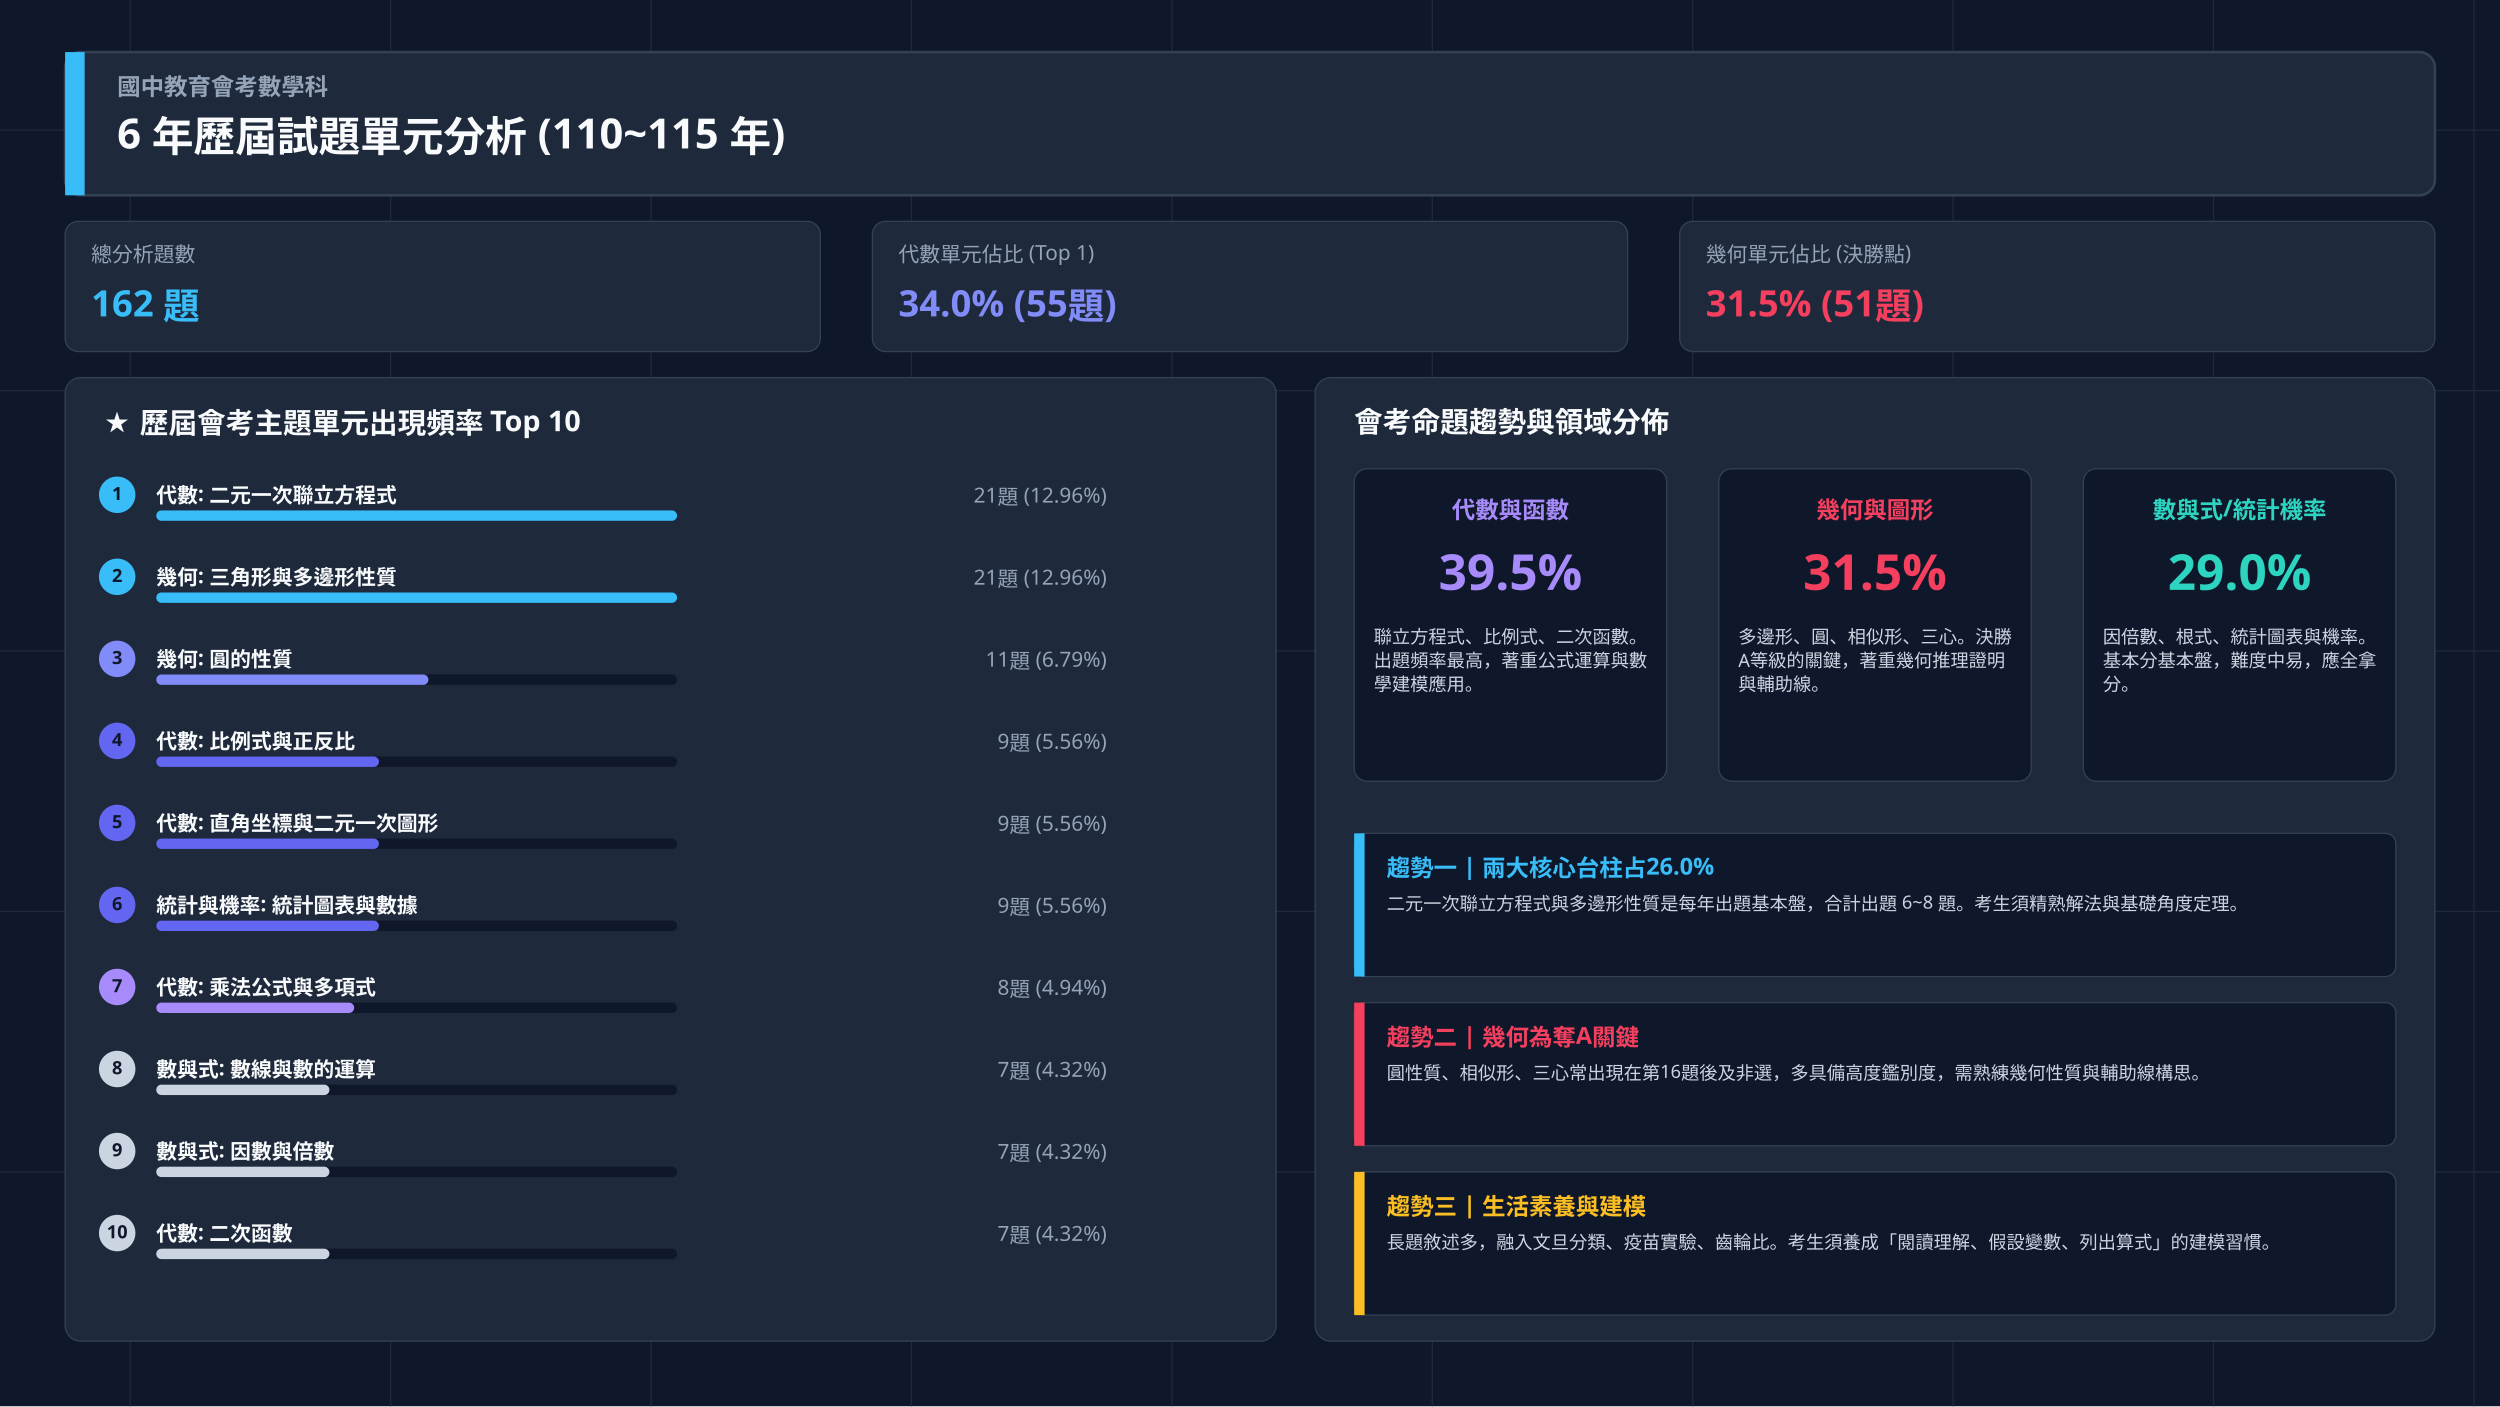
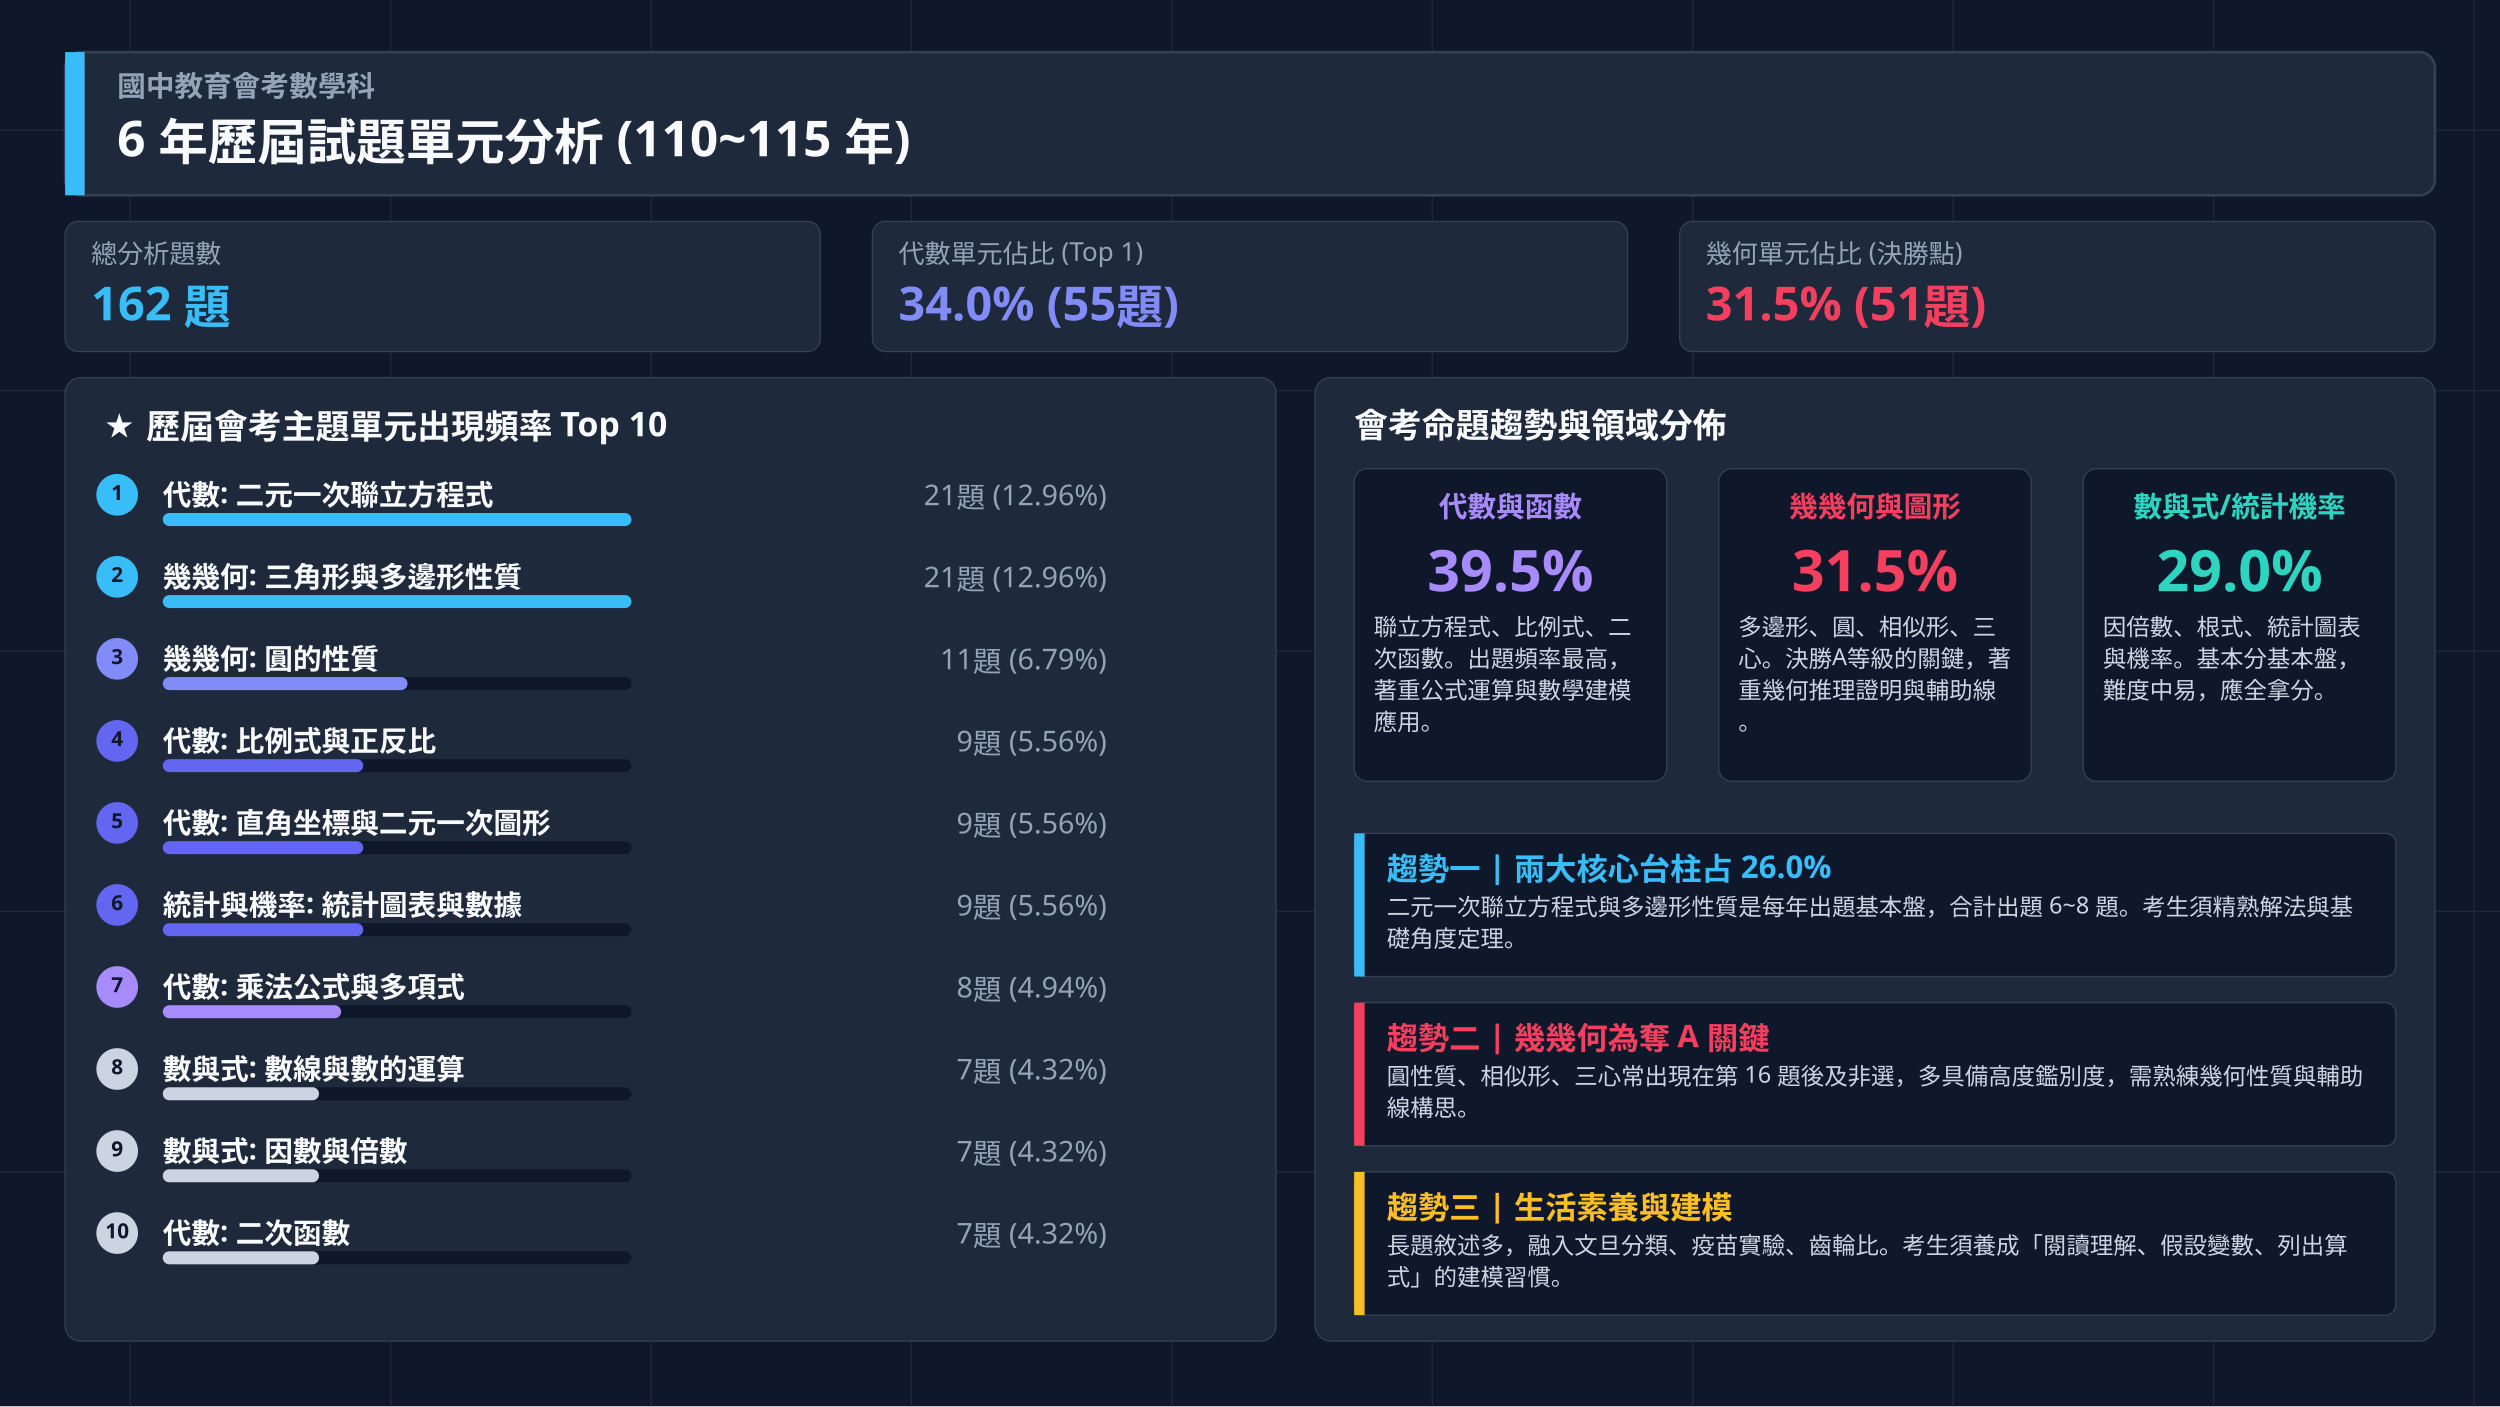
<svg xmlns="http://www.w3.org/2000/svg" width="1920" height="1080" viewBox="0 0 1920 1080">
  <rect width="1920" height="1080" fill="#0f172a" />
  <line x1="100" y1="0" x2="100" y2="1080" stroke="#1e293b" stroke-width="1" />
  <line x1="300" y1="0" x2="300" y2="1080" stroke="#1e293b" stroke-width="1" />
  <line x1="500" y1="0" x2="500" y2="1080" stroke="#1e293b" stroke-width="1" />
  <line x1="700" y1="0" x2="700" y2="1080" stroke="#1e293b" stroke-width="1" />
  <line x1="900" y1="0" x2="900" y2="1080" stroke="#1e293b" stroke-width="1" />
  <line x1="1100" y1="0" x2="1100" y2="1080" stroke="#1e293b" stroke-width="1" />
  <line x1="1300" y1="0" x2="1300" y2="1080" stroke="#1e293b" stroke-width="1" />
  <line x1="1500" y1="0" x2="1500" y2="1080" stroke="#1e293b" stroke-width="1" />
  <line x1="1700" y1="0" x2="1700" y2="1080" stroke="#1e293b" stroke-width="1" />
  <line x1="1900" y1="0" x2="1900" y2="1080" stroke="#1e293b" stroke-width="1" />
  <line x1="0" y1="100" x2="1920" y2="100" stroke="#1e293b" stroke-width="1" />
  <line x1="0" y1="300" x2="1920" y2="300" stroke="#1e293b" stroke-width="1" />
  <line x1="0" y1="500" x2="1920" y2="500" stroke="#1e293b" stroke-width="1" />
  <line x1="0" y1="700" x2="1920" y2="700" stroke="#1e293b" stroke-width="1" />
  <line x1="0" y1="900" x2="1920" y2="900" stroke="#1e293b" stroke-width="1" />
  <rect x="50" y="40" width="1820" height="110" rx="12" fill="#1e293b" stroke="#334155" stroke-width="2" />
  <rect x="50" y="40" width="15" height="110" fill="#38bdf8" />
-   <text x="90" y="73" fill="#94a3b8" font-family="Microsoft JhengHei, sans-serif" font-size="18" font-weight="bold" text-anchor="start">國中教育會考數學科</text>
-   <text x="90" y="114" fill="#f8fafc" font-family="Microsoft JhengHei, sans-serif" font-size="32" font-weight="bold" text-anchor="start">6 年歷屆試題單元分析 (110~115 年)</text>
+   <text x="90" y="74" fill="#94a3b8" font-family="Microsoft JhengHei, sans-serif" font-size="22" font-weight="bold" text-anchor="start">國中教育會考數學科</text>
+   <text x="90" y="120" fill="#f8fafc" font-family="Microsoft JhengHei, sans-serif" font-size="38" font-weight="bold" text-anchor="start">6 年歷屆試題單元分析 (110~115 年)</text>
  <rect x="50" y="170" width="580" height="100" rx="10" fill="#1e293b" stroke="#334155" stroke-width="1" />
-   <text x="70" y="201" fill="#94a3b8" font-family="Microsoft JhengHei, sans-serif" font-size="16" font-weight="normal" text-anchor="start">總分析題數</text>
-   <text x="70" y="243" fill="#38bdf8" font-family="Microsoft JhengHei, sans-serif" font-size="28" font-weight="bold" text-anchor="start">162 題</text>
+   <text x="70" y="202" fill="#94a3b8" font-family="Microsoft JhengHei, sans-serif" font-size="20" font-weight="normal" text-anchor="start">總分析題數</text>
+   <text x="70" y="246" fill="#38bdf8" font-family="Microsoft JhengHei, sans-serif" font-size="36" font-weight="bold" text-anchor="start">162 題</text>
  <rect x="670" y="170" width="580" height="100" rx="10" fill="#1e293b" stroke="#334155" stroke-width="1" />
-   <text x="690" y="201" fill="#94a3b8" font-family="Microsoft JhengHei, sans-serif" font-size="16" font-weight="normal" text-anchor="start">代數單元佔比 (Top 1)</text>
-   <text x="690" y="243" fill="#818cf8" font-family="Microsoft JhengHei, sans-serif" font-size="28" font-weight="bold" text-anchor="start">34.0% (55題)</text>
+   <text x="690" y="202" fill="#94a3b8" font-family="Microsoft JhengHei, sans-serif" font-size="20" font-weight="normal" text-anchor="start">代數單元佔比 (Top 1)</text>
+   <text x="690" y="246" fill="#818cf8" font-family="Microsoft JhengHei, sans-serif" font-size="36" font-weight="bold" text-anchor="start">34.0% (55題)</text>
  <rect x="1290" y="170" width="580" height="100" rx="10" fill="#1e293b" stroke="#334155" stroke-width="1" />
-   <text x="1310" y="201" fill="#94a3b8" font-family="Microsoft JhengHei, sans-serif" font-size="16" font-weight="normal" text-anchor="start">幾何單元佔比 (決勝點)</text>
-   <text x="1310" y="243" fill="#f43f5e" font-family="Microsoft JhengHei, sans-serif" font-size="28" font-weight="bold" text-anchor="start">31.5% (51題)</text>
+   <text x="1310" y="202" fill="#94a3b8" font-family="Microsoft JhengHei, sans-serif" font-size="20" font-weight="normal" text-anchor="start">幾何單元佔比 (決勝點)</text>
+   <text x="1310" y="246" fill="#f43f5e" font-family="Microsoft JhengHei, sans-serif" font-size="36" font-weight="bold" text-anchor="start">31.5% (51題)</text>
  <rect x="50" y="290" width="930" height="740" rx="12" fill="#1e293b" stroke="#334155" stroke-width="1" />
-   <text x="80" y="332" fill="#f8fafc" font-family="Microsoft JhengHei, sans-serif" font-size="22" font-weight="bold" text-anchor="start">★ 歷屆會考主題單元出現頻率 Top 10</text>
-   <circle cx="90" cy="380" r="14" fill="#38bdf8" />
-   <text x="90" y="384" fill="#0f172a" font-family="Microsoft JhengHei, sans-serif" font-size="14" font-weight="bold" text-anchor="middle">1</text>
-   <text x="120" y="386" fill="#f8fafc" font-family="Microsoft JhengHei, sans-serif" font-size="16" font-weight="bold" text-anchor="start">代數: 二元一次聯立方程式</text>
-   <text x="850" y="386" fill="#94a3b8" font-family="Microsoft JhengHei, sans-serif" font-size="16" font-weight="normal" text-anchor="end">21題 (12.96%)</text>
-   <rect x="120" y="392" width="400" height="8" rx="4" fill="#0f172a" />
-   <rect x="120" y="392" width="400" height="8" rx="4" fill="#38bdf8" />
-   <circle cx="90" cy="443" r="14" fill="#38bdf8" />
-   <text x="90" y="447" fill="#0f172a" font-family="Microsoft JhengHei, sans-serif" font-size="14" font-weight="bold" text-anchor="middle">2</text>
-   <text x="120" y="449" fill="#f8fafc" font-family="Microsoft JhengHei, sans-serif" font-size="16" font-weight="bold" text-anchor="start">幾何: 三角形與多邊形性質</text>
-   <text x="850" y="449" fill="#94a3b8" font-family="Microsoft JhengHei, sans-serif" font-size="16" font-weight="normal" text-anchor="end">21題 (12.96%)</text>
-   <rect x="120" y="455" width="400" height="8" rx="4" fill="#0f172a" />
-   <rect x="120" y="455" width="400" height="8" rx="4" fill="#38bdf8" />
-   <circle cx="90" cy="506" r="14" fill="#818cf8" />
-   <text x="90" y="510" fill="#0f172a" font-family="Microsoft JhengHei, sans-serif" font-size="14" font-weight="bold" text-anchor="middle">3</text>
-   <text x="120" y="512" fill="#f8fafc" font-family="Microsoft JhengHei, sans-serif" font-size="16" font-weight="bold" text-anchor="start">幾何: 圓的性質</text>
-   <text x="850" y="512" fill="#94a3b8" font-family="Microsoft JhengHei, sans-serif" font-size="16" font-weight="normal" text-anchor="end">11題 (6.79%)</text>
-   <rect x="120" y="518" width="400" height="8" rx="4" fill="#0f172a" />
-   <rect x="120" y="518" width="209" height="8" rx="4" fill="#818cf8" />
-   <circle cx="90" cy="569" r="14" fill="#6366f1" />
-   <text x="90" y="573" fill="#0f172a" font-family="Microsoft JhengHei, sans-serif" font-size="14" font-weight="bold" text-anchor="middle">4</text>
-   <text x="120" y="575" fill="#f8fafc" font-family="Microsoft JhengHei, sans-serif" font-size="16" font-weight="bold" text-anchor="start">代數: 比例式與正反比</text>
-   <text x="850" y="575" fill="#94a3b8" font-family="Microsoft JhengHei, sans-serif" font-size="16" font-weight="normal" text-anchor="end">9題 (5.56%)</text>
-   <rect x="120" y="581" width="400" height="8" rx="4" fill="#0f172a" />
-   <rect x="120" y="581" width="171" height="8" rx="4" fill="#6366f1" />
-   <circle cx="90" cy="632" r="14" fill="#6366f1" />
-   <text x="90" y="636" fill="#0f172a" font-family="Microsoft JhengHei, sans-serif" font-size="14" font-weight="bold" text-anchor="middle">5</text>
-   <text x="120" y="638" fill="#f8fafc" font-family="Microsoft JhengHei, sans-serif" font-size="16" font-weight="bold" text-anchor="start">代數: 直角坐標與二元一次圖形</text>
-   <text x="850" y="638" fill="#94a3b8" font-family="Microsoft JhengHei, sans-serif" font-size="16" font-weight="normal" text-anchor="end">9題 (5.56%)</text>
-   <rect x="120" y="644" width="400" height="8" rx="4" fill="#0f172a" />
-   <rect x="120" y="644" width="171" height="8" rx="4" fill="#6366f1" />
-   <circle cx="90" cy="695" r="14" fill="#6366f1" />
-   <text x="90" y="699" fill="#0f172a" font-family="Microsoft JhengHei, sans-serif" font-size="14" font-weight="bold" text-anchor="middle">6</text>
-   <text x="120" y="701" fill="#f8fafc" font-family="Microsoft JhengHei, sans-serif" font-size="16" font-weight="bold" text-anchor="start">統計與機率: 統計圖表與數據</text>
-   <text x="850" y="701" fill="#94a3b8" font-family="Microsoft JhengHei, sans-serif" font-size="16" font-weight="normal" text-anchor="end">9題 (5.56%)</text>
-   <rect x="120" y="707" width="400" height="8" rx="4" fill="#0f172a" />
-   <rect x="120" y="707" width="171" height="8" rx="4" fill="#6366f1" />
-   <circle cx="90" cy="758" r="14" fill="#a78bfa" />
-   <text x="90" y="762" fill="#0f172a" font-family="Microsoft JhengHei, sans-serif" font-size="14" font-weight="bold" text-anchor="middle">7</text>
-   <text x="120" y="764" fill="#f8fafc" font-family="Microsoft JhengHei, sans-serif" font-size="16" font-weight="bold" text-anchor="start">代數: 乘法公式與多項式</text>
-   <text x="850" y="764" fill="#94a3b8" font-family="Microsoft JhengHei, sans-serif" font-size="16" font-weight="normal" text-anchor="end">8題 (4.94%)</text>
-   <rect x="120" y="770" width="400" height="8" rx="4" fill="#0f172a" />
-   <rect x="120" y="770" width="152" height="8" rx="4" fill="#a78bfa" />
-   <circle cx="90" cy="821" r="14" fill="#cbd5e1" />
-   <text x="90" y="825" fill="#0f172a" font-family="Microsoft JhengHei, sans-serif" font-size="14" font-weight="bold" text-anchor="middle">8</text>
-   <text x="120" y="827" fill="#f8fafc" font-family="Microsoft JhengHei, sans-serif" font-size="16" font-weight="bold" text-anchor="start">數與式: 數線與數的運算</text>
-   <text x="850" y="827" fill="#94a3b8" font-family="Microsoft JhengHei, sans-serif" font-size="16" font-weight="normal" text-anchor="end">7題 (4.32%)</text>
-   <rect x="120" y="833" width="400" height="8" rx="4" fill="#0f172a" />
-   <rect x="120" y="833" width="133" height="8" rx="4" fill="#cbd5e1" />
-   <circle cx="90" cy="884" r="14" fill="#cbd5e1" />
-   <text x="90" y="888" fill="#0f172a" font-family="Microsoft JhengHei, sans-serif" font-size="14" font-weight="bold" text-anchor="middle">9</text>
-   <text x="120" y="890" fill="#f8fafc" font-family="Microsoft JhengHei, sans-serif" font-size="16" font-weight="bold" text-anchor="start">數與式: 因數與倍數</text>
-   <text x="850" y="890" fill="#94a3b8" font-family="Microsoft JhengHei, sans-serif" font-size="16" font-weight="normal" text-anchor="end">7題 (4.32%)</text>
-   <rect x="120" y="896" width="400" height="8" rx="4" fill="#0f172a" />
-   <rect x="120" y="896" width="133" height="8" rx="4" fill="#cbd5e1" />
-   <circle cx="90" cy="947" r="14" fill="#cbd5e1" />
-   <text x="90" y="951" fill="#0f172a" font-family="Microsoft JhengHei, sans-serif" font-size="14" font-weight="bold" text-anchor="middle">10</text>
-   <text x="120" y="953" fill="#f8fafc" font-family="Microsoft JhengHei, sans-serif" font-size="16" font-weight="bold" text-anchor="start">代數: 二次函數</text>
-   <text x="850" y="953" fill="#94a3b8" font-family="Microsoft JhengHei, sans-serif" font-size="16" font-weight="normal" text-anchor="end">7題 (4.32%)</text>
-   <rect x="120" y="959" width="400" height="8" rx="4" fill="#0f172a" />
-   <rect x="120" y="959" width="133" height="8" rx="4" fill="#cbd5e1" />
+   <text x="80" y="336" fill="#f8fafc" font-family="Microsoft JhengHei, sans-serif" font-size="26" font-weight="bold" text-anchor="start">★ 歷屆會考主題單元出現頻率 Top 10</text>
+   <circle cx="90" cy="380" r="16" fill="#38bdf8" />
+   <text x="90" y="384" fill="#0f172a" font-family="Microsoft JhengHei, sans-serif" font-size="16" font-weight="bold" text-anchor="middle">1</text>
+   <text x="125" y="388" fill="#f8fafc" font-family="Microsoft JhengHei, sans-serif" font-size="22" font-weight="bold" text-anchor="start">代數: 二元一次聯立方程式</text>
+   <text x="850" y="388" fill="#94a3b8" font-family="Microsoft JhengHei, sans-serif" font-size="22" font-weight="normal" text-anchor="end">21題 (12.96%)</text>
+   <rect x="125" y="394" width="360" height="10" rx="5" fill="#0f172a" />
+   <rect x="125" y="394" width="360" height="10" rx="5" fill="#38bdf8" />
+   <circle cx="90" cy="443" r="16" fill="#38bdf8" />
+   <text x="90" y="447" fill="#0f172a" font-family="Microsoft JhengHei, sans-serif" font-size="16" font-weight="bold" text-anchor="middle">2</text>
+   <text x="125" y="451" fill="#f8fafc" font-family="Microsoft JhengHei, sans-serif" font-size="22" font-weight="bold" text-anchor="start">幾幾何: 三角形與多邊形性質</text>
+   <text x="850" y="451" fill="#94a3b8" font-family="Microsoft JhengHei, sans-serif" font-size="22" font-weight="normal" text-anchor="end">21題 (12.96%)</text>
+   <rect x="125" y="457" width="360" height="10" rx="5" fill="#0f172a" />
+   <rect x="125" y="457" width="360" height="10" rx="5" fill="#38bdf8" />
+   <circle cx="90" cy="506" r="16" fill="#818cf8" />
+   <text x="90" y="510" fill="#0f172a" font-family="Microsoft JhengHei, sans-serif" font-size="16" font-weight="bold" text-anchor="middle">3</text>
+   <text x="125" y="514" fill="#f8fafc" font-family="Microsoft JhengHei, sans-serif" font-size="22" font-weight="bold" text-anchor="start">幾幾何: 圓的性質</text>
+   <text x="850" y="514" fill="#94a3b8" font-family="Microsoft JhengHei, sans-serif" font-size="22" font-weight="normal" text-anchor="end">11題 (6.79%)</text>
+   <rect x="125" y="520" width="360" height="10" rx="5" fill="#0f172a" />
+   <rect x="125" y="520" width="188" height="10" rx="5" fill="#818cf8" />
+   <circle cx="90" cy="569" r="16" fill="#6366f1" />
+   <text x="90" y="573" fill="#0f172a" font-family="Microsoft JhengHei, sans-serif" font-size="16" font-weight="bold" text-anchor="middle">4</text>
+   <text x="125" y="577" fill="#f8fafc" font-family="Microsoft JhengHei, sans-serif" font-size="22" font-weight="bold" text-anchor="start">代數: 比例式與正反比</text>
+   <text x="850" y="577" fill="#94a3b8" font-family="Microsoft JhengHei, sans-serif" font-size="22" font-weight="normal" text-anchor="end">9題 (5.56%)</text>
+   <rect x="125" y="583" width="360" height="10" rx="5" fill="#0f172a" />
+   <rect x="125" y="583" width="154" height="10" rx="5" fill="#6366f1" />
+   <circle cx="90" cy="632" r="16" fill="#6366f1" />
+   <text x="90" y="636" fill="#0f172a" font-family="Microsoft JhengHei, sans-serif" font-size="16" font-weight="bold" text-anchor="middle">5</text>
+   <text x="125" y="640" fill="#f8fafc" font-family="Microsoft JhengHei, sans-serif" font-size="22" font-weight="bold" text-anchor="start">代數: 直角坐標與二元一次圖形</text>
+   <text x="850" y="640" fill="#94a3b8" font-family="Microsoft JhengHei, sans-serif" font-size="22" font-weight="normal" text-anchor="end">9題 (5.56%)</text>
+   <rect x="125" y="646" width="360" height="10" rx="5" fill="#0f172a" />
+   <rect x="125" y="646" width="154" height="10" rx="5" fill="#6366f1" />
+   <circle cx="90" cy="695" r="16" fill="#6366f1" />
+   <text x="90" y="699" fill="#0f172a" font-family="Microsoft JhengHei, sans-serif" font-size="16" font-weight="bold" text-anchor="middle">6</text>
+   <text x="125" y="703" fill="#f8fafc" font-family="Microsoft JhengHei, sans-serif" font-size="22" font-weight="bold" text-anchor="start">統計與機率: 統計圖表與數據</text>
+   <text x="850" y="703" fill="#94a3b8" font-family="Microsoft JhengHei, sans-serif" font-size="22" font-weight="normal" text-anchor="end">9題 (5.56%)</text>
+   <rect x="125" y="709" width="360" height="10" rx="5" fill="#0f172a" />
+   <rect x="125" y="709" width="154" height="10" rx="5" fill="#6366f1" />
+   <circle cx="90" cy="758" r="16" fill="#a78bfa" />
+   <text x="90" y="762" fill="#0f172a" font-family="Microsoft JhengHei, sans-serif" font-size="16" font-weight="bold" text-anchor="middle">7</text>
+   <text x="125" y="766" fill="#f8fafc" font-family="Microsoft JhengHei, sans-serif" font-size="22" font-weight="bold" text-anchor="start">代數: 乘法公式與多項式</text>
+   <text x="850" y="766" fill="#94a3b8" font-family="Microsoft JhengHei, sans-serif" font-size="22" font-weight="normal" text-anchor="end">8題 (4.94%)</text>
+   <rect x="125" y="772" width="360" height="10" rx="5" fill="#0f172a" />
+   <rect x="125" y="772" width="137" height="10" rx="5" fill="#a78bfa" />
+   <circle cx="90" cy="821" r="16" fill="#cbd5e1" />
+   <text x="90" y="825" fill="#0f172a" font-family="Microsoft JhengHei, sans-serif" font-size="16" font-weight="bold" text-anchor="middle">8</text>
+   <text x="125" y="829" fill="#f8fafc" font-family="Microsoft JhengHei, sans-serif" font-size="22" font-weight="bold" text-anchor="start">數與式: 數線與數的運算</text>
+   <text x="850" y="829" fill="#94a3b8" font-family="Microsoft JhengHei, sans-serif" font-size="22" font-weight="normal" text-anchor="end">7題 (4.32%)</text>
+   <rect x="125" y="835" width="360" height="10" rx="5" fill="#0f172a" />
+   <rect x="125" y="835" width="120" height="10" rx="5" fill="#cbd5e1" />
+   <circle cx="90" cy="884" r="16" fill="#cbd5e1" />
+   <text x="90" y="888" fill="#0f172a" font-family="Microsoft JhengHei, sans-serif" font-size="16" font-weight="bold" text-anchor="middle">9</text>
+   <text x="125" y="892" fill="#f8fafc" font-family="Microsoft JhengHei, sans-serif" font-size="22" font-weight="bold" text-anchor="start">數與式: 因數與倍數</text>
+   <text x="850" y="892" fill="#94a3b8" font-family="Microsoft JhengHei, sans-serif" font-size="22" font-weight="normal" text-anchor="end">7題 (4.32%)</text>
+   <rect x="125" y="898" width="360" height="10" rx="5" fill="#0f172a" />
+   <rect x="125" y="898" width="120" height="10" rx="5" fill="#cbd5e1" />
+   <circle cx="90" cy="947" r="16" fill="#cbd5e1" />
+   <text x="90" y="951" fill="#0f172a" font-family="Microsoft JhengHei, sans-serif" font-size="16" font-weight="bold" text-anchor="middle">10</text>
+   <text x="125" y="955" fill="#f8fafc" font-family="Microsoft JhengHei, sans-serif" font-size="22" font-weight="bold" text-anchor="start">代數: 二次函數</text>
+   <text x="850" y="955" fill="#94a3b8" font-family="Microsoft JhengHei, sans-serif" font-size="22" font-weight="normal" text-anchor="end">7題 (4.32%)</text>
+   <rect x="125" y="961" width="360" height="10" rx="5" fill="#0f172a" />
+   <rect x="125" y="961" width="120" height="10" rx="5" fill="#cbd5e1" />
  <rect x="1010" y="290" width="860" height="740" rx="12" fill="#1e293b" stroke="#334155" stroke-width="1" />
-   <text x="1040" y="332" fill="#f8fafc" font-family="Microsoft JhengHei, sans-serif" font-size="22" font-weight="bold" text-anchor="start">會考命題趨勢與領域分佈</text>
+   <text x="1040" y="336" fill="#f8fafc" font-family="Microsoft JhengHei, sans-serif" font-size="26" font-weight="bold" text-anchor="start">會考命題趨勢與領域分佈</text>
  <rect x="1040" y="360" width="240" height="240" rx="10" fill="#0f172a" stroke="#334155" stroke-width="1" />
-   <text x="1160" y="398" fill="#a78bfa" font-family="Microsoft JhengHei, sans-serif" font-size="18" font-weight="bold" text-anchor="middle">代數與函數</text>
-   <text x="1160" y="453" fill="#a78bfa" font-family="Microsoft JhengHei, sans-serif" font-size="38" font-weight="bold" text-anchor="middle">39.5%</text>
-   <text x="1055" y="494" fill="#cbd5e1" font-family="Microsoft JhengHei, sans-serif" font-size="14" font-weight="normal" text-anchor="start">聯立方程式、比例式、二次函數。</text>
-   <text x="1055" y="512.2" fill="#cbd5e1" font-family="Microsoft JhengHei, sans-serif" font-size="14" font-weight="normal" text-anchor="start">出題頻率最高，著重公式運算與數</text>
-   <text x="1055" y="530.4" fill="#cbd5e1" font-family="Microsoft JhengHei, sans-serif" font-size="14" font-weight="normal" text-anchor="start">學建模應用。</text>
+   <text x="1160" y="397" fill="#a78bfa" font-family="Microsoft JhengHei, sans-serif" font-size="22" font-weight="bold" text-anchor="middle">代數與函數</text>
+   <text x="1160" y="454" fill="#a78bfa" font-family="Microsoft JhengHei, sans-serif" font-size="44" font-weight="bold" text-anchor="middle">39.5%</text>
+   <text x="1055" y="488" fill="#cbd5e1" font-family="Microsoft JhengHei, sans-serif" font-size="18" font-weight="normal" text-anchor="start">聯立方程式、比例式、二</text>
+   <text x="1055" y="512.3" fill="#cbd5e1" font-family="Microsoft JhengHei, sans-serif" font-size="18" font-weight="normal" text-anchor="start">次函數。出題頻率最高，</text>
+   <text x="1055" y="536.6" fill="#cbd5e1" font-family="Microsoft JhengHei, sans-serif" font-size="18" font-weight="normal" text-anchor="start">著重公式運算與數學建模</text>
+   <text x="1055" y="560.9" fill="#cbd5e1" font-family="Microsoft JhengHei, sans-serif" font-size="18" font-weight="normal" text-anchor="start">應用。</text>
  <rect x="1320" y="360" width="240" height="240" rx="10" fill="#0f172a" stroke="#334155" stroke-width="1" />
-   <text x="1440" y="398" fill="#f43f5e" font-family="Microsoft JhengHei, sans-serif" font-size="18" font-weight="bold" text-anchor="middle">幾何與圖形</text>
-   <text x="1440" y="453" fill="#f43f5e" font-family="Microsoft JhengHei, sans-serif" font-size="38" font-weight="bold" text-anchor="middle">31.5%</text>
-   <text x="1335" y="494" fill="#cbd5e1" font-family="Microsoft JhengHei, sans-serif" font-size="14" font-weight="normal" text-anchor="start">多邊形、圓、相似形、三心。決勝</text>
-   <text x="1335" y="512.2" fill="#cbd5e1" font-family="Microsoft JhengHei, sans-serif" font-size="14" font-weight="normal" text-anchor="start">A等級的關鍵，著重幾何推理證明</text>
-   <text x="1335" y="530.4" fill="#cbd5e1" font-family="Microsoft JhengHei, sans-serif" font-size="14" font-weight="normal" text-anchor="start">與輔助線。</text>
+   <text x="1440" y="397" fill="#f43f5e" font-family="Microsoft JhengHei, sans-serif" font-size="22" font-weight="bold" text-anchor="middle">幾幾何與圖形</text>
+   <text x="1440" y="454" fill="#f43f5e" font-family="Microsoft JhengHei, sans-serif" font-size="44" font-weight="bold" text-anchor="middle">31.5%</text>
+   <text x="1335" y="488" fill="#cbd5e1" font-family="Microsoft JhengHei, sans-serif" font-size="18" font-weight="normal" text-anchor="start">多邊形、圓、相似形、三</text>
+   <text x="1335" y="512.3" fill="#cbd5e1" font-family="Microsoft JhengHei, sans-serif" font-size="18" font-weight="normal" text-anchor="start">心。決勝A等級的關鍵，著</text>
+   <text x="1335" y="536.6" fill="#cbd5e1" font-family="Microsoft JhengHei, sans-serif" font-size="18" font-weight="normal" text-anchor="start">重幾何推理證明與輔助線</text>
+   <text x="1335" y="560.9" fill="#cbd5e1" font-family="Microsoft JhengHei, sans-serif" font-size="18" font-weight="normal" text-anchor="start">。</text>
  <rect x="1600" y="360" width="240" height="240" rx="10" fill="#0f172a" stroke="#334155" stroke-width="1" />
-   <text x="1720" y="398" fill="#2dd4bf" font-family="Microsoft JhengHei, sans-serif" font-size="18" font-weight="bold" text-anchor="middle">數與式/統計機率</text>
-   <text x="1720" y="453" fill="#2dd4bf" font-family="Microsoft JhengHei, sans-serif" font-size="38" font-weight="bold" text-anchor="middle">29.0%</text>
-   <text x="1615" y="494" fill="#cbd5e1" font-family="Microsoft JhengHei, sans-serif" font-size="14" font-weight="normal" text-anchor="start">因倍數、根式、統計圖表與機率。</text>
-   <text x="1615" y="512.2" fill="#cbd5e1" font-family="Microsoft JhengHei, sans-serif" font-size="14" font-weight="normal" text-anchor="start">基本分基本盤，難度中易，應全拿</text>
-   <text x="1615" y="530.4" fill="#cbd5e1" font-family="Microsoft JhengHei, sans-serif" font-size="14" font-weight="normal" text-anchor="start">分。</text>
+   <text x="1720" y="397" fill="#2dd4bf" font-family="Microsoft JhengHei, sans-serif" font-size="22" font-weight="bold" text-anchor="middle">數與式/統計機率</text>
+   <text x="1720" y="454" fill="#2dd4bf" font-family="Microsoft JhengHei, sans-serif" font-size="44" font-weight="bold" text-anchor="middle">29.0%</text>
+   <text x="1615" y="488" fill="#cbd5e1" font-family="Microsoft JhengHei, sans-serif" font-size="18" font-weight="normal" text-anchor="start">因倍數、根式、統計圖表</text>
+   <text x="1615" y="512.3" fill="#cbd5e1" font-family="Microsoft JhengHei, sans-serif" font-size="18" font-weight="normal" text-anchor="start">與機率。基本分基本盤，</text>
+   <text x="1615" y="536.6" fill="#cbd5e1" font-family="Microsoft JhengHei, sans-serif" font-size="18" font-weight="normal" text-anchor="start">難度中易，應全拿分。</text>
  <rect x="1040" y="640" width="800" height="110" rx="8" fill="#0f172a" stroke="#334155" stroke-width="1" />
  <rect x="1040" y="640" width="8" height="110" fill="#38bdf8" />
-   <text x="1065" y="673" fill="#38bdf8" font-family="Microsoft JhengHei, sans-serif" font-size="18" font-weight="bold" text-anchor="start">趨勢一 | 兩大核心台柱占26.0%</text>
-   <text x="1065" y="699" fill="#cbd5e1" font-family="Microsoft JhengHei, sans-serif" font-size="14" font-weight="normal" text-anchor="start">二元一次聯立方程式與多邊形性質是每年出題基本盤，合計出題 6~8 題。考生須精熟解法與基礎角度定理。</text>
+   <text x="1065" y="676" fill="#38bdf8" font-family="Microsoft JhengHei, sans-serif" font-size="24" font-weight="bold" text-anchor="start">趨勢一 | 兩大核心台柱占 26.0%</text>
+   <text x="1065" y="703" fill="#cbd5e1" font-family="Microsoft JhengHei, sans-serif" font-size="18" font-weight="normal" text-anchor="start">二元一次聯立方程式與多邊形性質是每年出題基本盤，合計出題 6~8 題。考生須精熟解法與基</text>
+   <text x="1065" y="727.3" fill="#cbd5e1" font-family="Microsoft JhengHei, sans-serif" font-size="18" font-weight="normal" text-anchor="start">礎角度定理。</text>
  <rect x="1040" y="770" width="800" height="110" rx="8" fill="#0f172a" stroke="#334155" stroke-width="1" />
  <rect x="1040" y="770" width="8" height="110" fill="#f43f5e" />
-   <text x="1065" y="803" fill="#f43f5e" font-family="Microsoft JhengHei, sans-serif" font-size="18" font-weight="bold" text-anchor="start">趨勢二 | 幾何為奪A關鍵</text>
-   <text x="1065" y="829" fill="#cbd5e1" font-family="Microsoft JhengHei, sans-serif" font-size="14" font-weight="normal" text-anchor="start">圓性質、相似形、三心常出現在第16題後及非選，多具備高度鑑別度，需熟練幾何性質與輔助線構思。</text>
+   <text x="1065" y="806" fill="#f43f5e" font-family="Microsoft JhengHei, sans-serif" font-size="24" font-weight="bold" text-anchor="start">趨勢二 | 幾幾何為奪 A 關鍵</text>
+   <text x="1065" y="833" fill="#cbd5e1" font-family="Microsoft JhengHei, sans-serif" font-size="18" font-weight="normal" text-anchor="start">圓性質、相似形、三心常出現在第 16 題後及非選，多具備高度鑑別度，需熟練幾何性質與輔助</text>
+   <text x="1065" y="857.3" fill="#cbd5e1" font-family="Microsoft JhengHei, sans-serif" font-size="18" font-weight="normal" text-anchor="start">線構思。</text>
  <rect x="1040" y="900" width="800" height="110" rx="8" fill="#0f172a" stroke="#334155" stroke-width="1" />
  <rect x="1040" y="900" width="8" height="110" fill="#fbbf24" />
-   <text x="1065" y="933" fill="#fbbf24" font-family="Microsoft JhengHei, sans-serif" font-size="18" font-weight="bold" text-anchor="start">趨勢三 | 生活素養與建模</text>
-   <text x="1065" y="959" fill="#cbd5e1" font-family="Microsoft JhengHei, sans-serif" font-size="14" font-weight="normal" text-anchor="start">長題敘述多，融入文旦分類、疫苗實驗、齒輪比。考生須養成「閱讀理解、假設變數、列出算式」的建模習慣。</text>
+   <text x="1065" y="936" fill="#fbbf24" font-family="Microsoft JhengHei, sans-serif" font-size="24" font-weight="bold" text-anchor="start">趨勢三 | 生活素養與建模</text>
+   <text x="1065" y="963" fill="#cbd5e1" font-family="Microsoft JhengHei, sans-serif" font-size="18" font-weight="normal" text-anchor="start">長題敘述多，融入文旦分類、疫苗實驗、齒輪比。考生須養成「閱讀理解、假設變數、列出算</text>
+   <text x="1065" y="987.3" fill="#cbd5e1" font-family="Microsoft JhengHei, sans-serif" font-size="18" font-weight="normal" text-anchor="start">式」的建模習慣。</text>
</svg>
